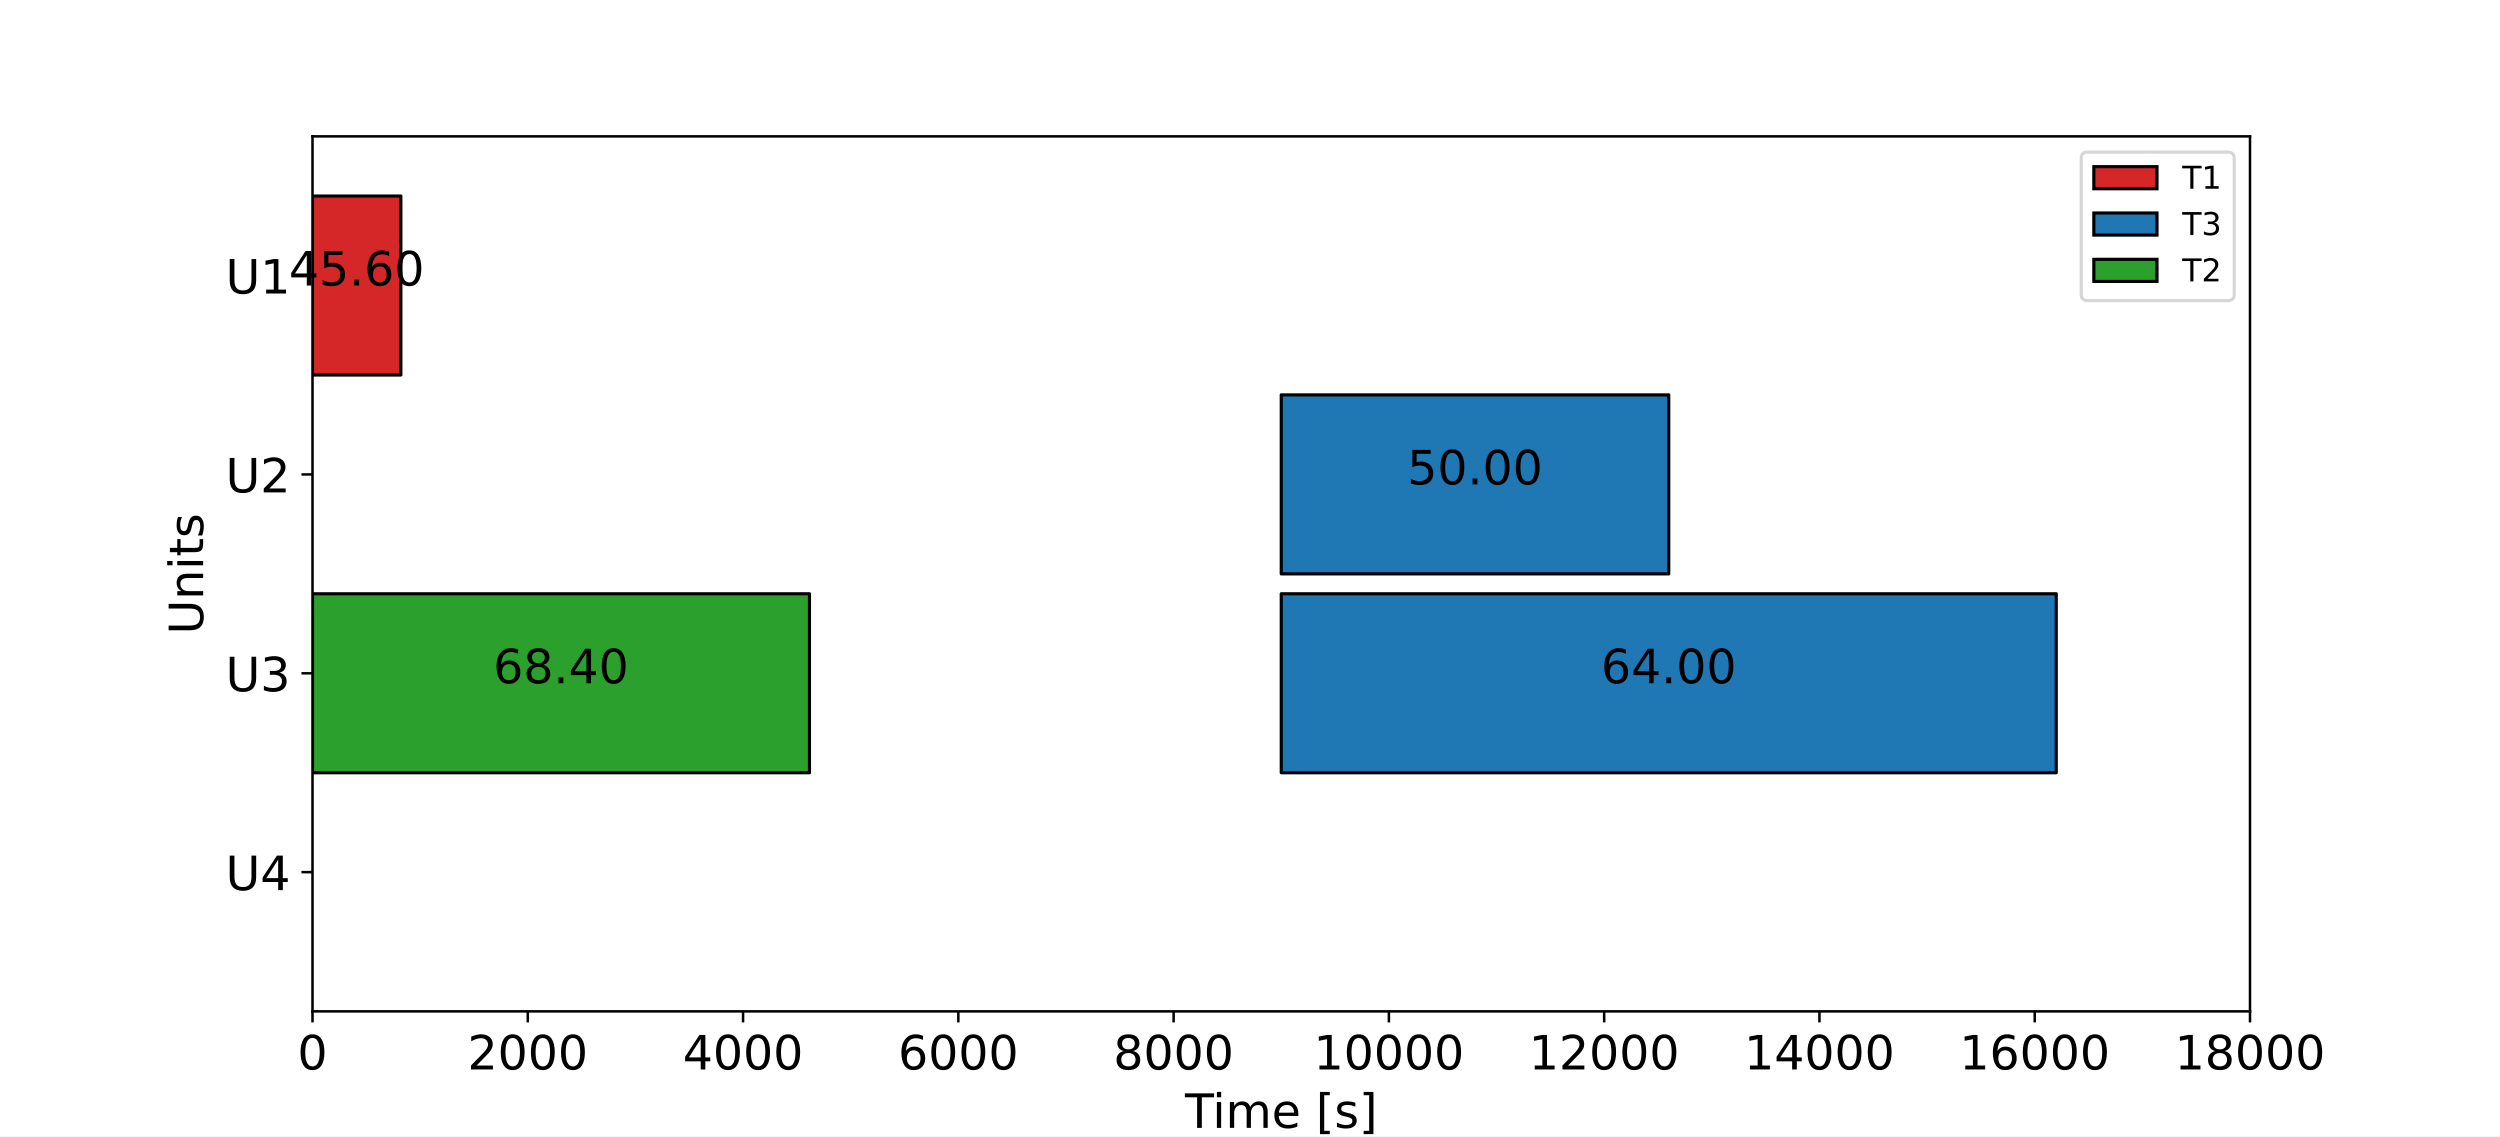
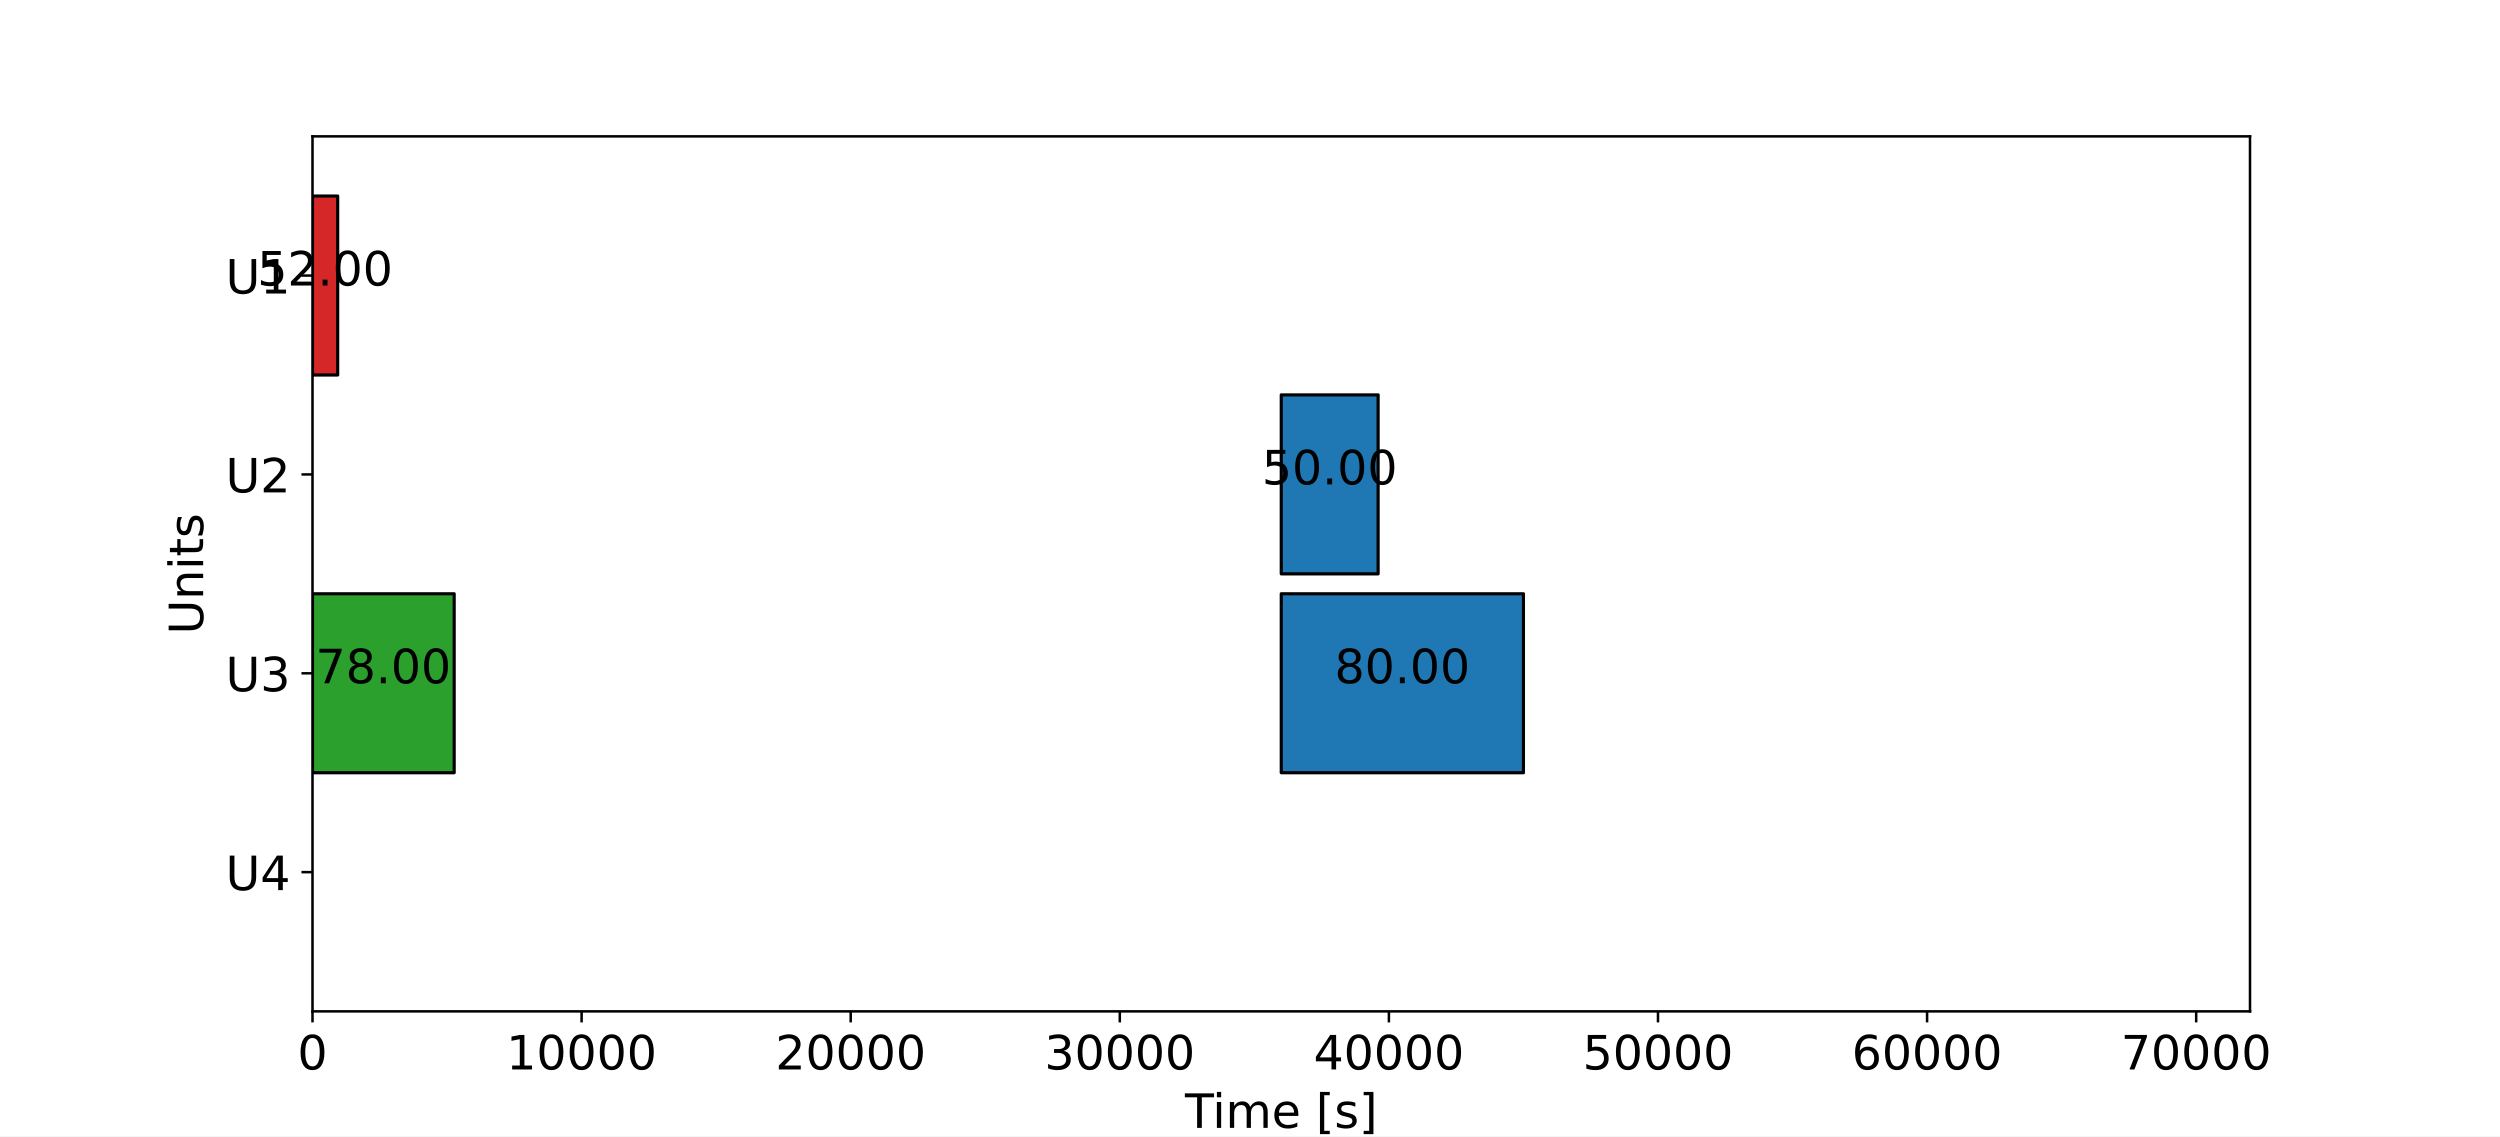
<svg xmlns="http://www.w3.org/2000/svg" xmlns:xlink="http://www.w3.org/1999/xlink" width="792pt" height="360pt" viewBox="0 0 792 360" version="1.1">
  <defs>
    <style type="text/css">*{stroke-linejoin: round; stroke-linecap: butt}</style>
  </defs>
  <g id="figure_1">
    <g id="patch_1">
      <path d="M 0 360  L 792 360  L 792 0  L 0 0  z " style="fill: #ffffff" />
    </g>
    <g id="axes_1">
      <g id="patch_2">
        <path d="M 99 320.4  L 712.8 320.4  L 712.8 43.2  L 99 43.2  z " style="fill: #ffffff" />
      </g>
      <g id="BrokenBarHCollection_1">
        <defs>
-           <path id="m37f22b3b10" d="M 99 -241.2  L 99 -297.9  L 126.989 -297.9  L 126.989 -241.2  L 99 -241.2  z " style="stroke: #000000" />
+           <path id="m5eddb786e5" d="M 99 -241.2  L 99 -297.9  L 106.979 -297.9  L 106.979 -241.2  L 99 -241.2  z " style="stroke: #000000" />
        </defs>
-         <g clip-path="url(#pb37febfeee)">
-           <use xlink:href="#m37f22b3b10" x="0" y="360" style="fill: #d62728; stroke: #000000" />
+         <g clip-path="url(#pd06ad14721)">
+           <use xlink:href="#m5eddb786e5" x="0" y="360" style="fill: #d62728; stroke: #000000" />
        </g>
      </g>
      <g id="BrokenBarHCollection_2">
        <defs>
-           <path id="ma4865989ec" d="M 405.9 -178.2  L 405.9 -234.9  L 528.66 -234.9  L 528.66 -178.2  L 405.9 -178.2  z " style="stroke: #000000" />
+           <path id="m08958c2ae4" d="M 405.9 -178.2  L 405.9 -234.9  L 436.59 -234.9  L 436.59 -178.2  L 405.9 -178.2  z " style="stroke: #000000" />
        </defs>
-         <g clip-path="url(#pb37febfeee)">
-           <use xlink:href="#ma4865989ec" x="0" y="360" style="fill: #1f77b4; stroke: #000000" />
+         <g clip-path="url(#pd06ad14721)">
+           <use xlink:href="#m08958c2ae4" x="0" y="360" style="fill: #1f77b4; stroke: #000000" />
        </g>
      </g>
      <g id="BrokenBarHCollection_3">
        <defs>
-           <path id="m6bdca014eb" d="M 99 -115.2  L 99 -171.9  L 256.44 -171.9  L 256.44 -115.2  L 99 -115.2  z " style="stroke: #000000" />
+           <path id="m0770718c67" d="M 99 -115.2  L 99 -171.9  L 143.884 -171.9  L 143.884 -115.2  L 99 -115.2  z " style="stroke: #000000" />
        </defs>
-         <g clip-path="url(#pb37febfeee)">
-           <use xlink:href="#m6bdca014eb" x="0" y="360" style="fill: #2ca02c; stroke: #000000" />
+         <g clip-path="url(#pd06ad14721)">
+           <use xlink:href="#m0770718c67" x="0" y="360" style="fill: #2ca02c; stroke: #000000" />
        </g>
      </g>
      <g id="BrokenBarHCollection_4">
        <defs>
-           <path id="m0e9f3c5c87" d="M 405.9 -115.2  L 405.9 -171.9  L 651.42 -171.9  L 651.42 -115.2  L 405.9 -115.2  z " style="stroke: #000000" />
+           <path id="mf4af72864f" d="M 405.9 -115.2  L 405.9 -171.9  L 482.625 -171.9  L 482.625 -115.2  L 405.9 -115.2  z " style="stroke: #000000" />
        </defs>
-         <g clip-path="url(#pb37febfeee)">
-           <use xlink:href="#m0e9f3c5c87" x="0" y="360" style="fill: #1f77b4; stroke: #000000" />
+         <g clip-path="url(#pd06ad14721)">
+           <use xlink:href="#mf4af72864f" x="0" y="360" style="fill: #1f77b4; stroke: #000000" />
        </g>
      </g>
      <g id="matplotlib.axis_1">
        <g id="xtick_1">
          <g id="line2d_1">
            <defs>
-               <path id="ma40195f527" d="M 0 0  L 0 3.5  " style="stroke: #000000; stroke-width: 0.8" />
+               <path id="m0184e15db7" d="M 0 0  L 0 3.5  " style="stroke: #000000; stroke-width: 0.8" />
            </defs>
            <g>
-               <use xlink:href="#ma40195f527" x="99" y="320.4" style="stroke: #000000; stroke-width: 0.8" />
+               <use xlink:href="#m0184e15db7" x="99" y="320.4" style="stroke: #000000; stroke-width: 0.8" />
            </g>
          </g>
          <g id="text_1">
            <g transform="translate(94.22813 338.7977) scale(0.15 -0.15)">
              <defs>
                <path id="DejaVuSans-30" d="M 2034 4250  Q 1547 4250 1301 3770  Q 1056 3291 1056 2328  Q 1056 1369 1301 889  Q 1547 409 2034 409  Q 2525 409 2770 889  Q 3016 1369 3016 2328  Q 3016 3291 2770 3770  Q 2525 4250 2034 4250  z M 2034 4750  Q 2819 4750 3233 4129  Q 3647 3509 3647 2328  Q 3647 1150 3233 529  Q 2819 -91 2034 -91  Q 1250 -91 836 529  Q 422 1150 422 2328  Q 422 3509 836 4129  Q 1250 4750 2034 4750  z " transform="scale(0.015625)" />
              </defs>
              <use xlink:href="#DejaVuSans-30" />
            </g>
          </g>
        </g>
        <g id="xtick_2">
          <g id="line2d_2">
            <g>
-               <use xlink:href="#ma40195f527" x="167.2" y="320.4" style="stroke: #000000; stroke-width: 0.8" />
+               <use xlink:href="#m0184e15db7" x="184.25" y="320.4" style="stroke: #000000; stroke-width: 0.8" />
            </g>
          </g>
          <g id="text_2">
-             <g transform="translate(148.1125 338.7977) scale(0.15 -0.15)">
-               <defs>
-                 <path id="DejaVuSans-32" d="M 1228 531  L 3431 531  L 3431 0  L 469 0  L 469 531  Q 828 903 1448 1529  Q 2069 2156 2228 2338  Q 2531 2678 2651 2914  Q 2772 3150 2772 3378  Q 2772 3750 2511 3984  Q 2250 4219 1831 4219  Q 1534 4219 1204 4116  Q 875 4013 500 3803  L 500 4441  Q 881 4594 1212 4672  Q 1544 4750 1819 4750  Q 2544 4750 2975 4387  Q 3406 4025 3406 3419  Q 3406 3131 3298 2873  Q 3191 2616 2906 2266  Q 2828 2175 2409 1742  Q 1991 1309 1228 531  z " transform="scale(0.015625)" />
-               </defs>
-               <use xlink:href="#DejaVuSans-32" />
-               <use xlink:href="#DejaVuSans-30" x="63.623" />
-               <use xlink:href="#DejaVuSans-30" x="127.246" />
-               <use xlink:href="#DejaVuSans-30" x="190.869" />
+             <g transform="translate(160.3906 338.7977) scale(0.15 -0.15)">
+               <defs>
+                 <path id="DejaVuSans-31" d="M 794 531  L 1825 531  L 1825 4091  L 703 3866  L 703 4441  L 1819 4666  L 2450 4666  L 2450 531  L 3481 531  L 3481 0  L 794 0  L 794 531  z " transform="scale(0.015625)" />
+               </defs>
+               <use xlink:href="#DejaVuSans-31" />
+               <use xlink:href="#DejaVuSans-30" x="63.623" />
+               <use xlink:href="#DejaVuSans-30" x="127.246" />
+               <use xlink:href="#DejaVuSans-30" x="190.869" />
+               <use xlink:href="#DejaVuSans-30" x="254.492" />
            </g>
          </g>
        </g>
        <g id="xtick_3">
          <g id="line2d_3">
            <g>
-               <use xlink:href="#ma40195f527" x="235.4" y="320.4" style="stroke: #000000; stroke-width: 0.8" />
+               <use xlink:href="#m0184e15db7" x="269.5" y="320.4" style="stroke: #000000; stroke-width: 0.8" />
            </g>
          </g>
          <g id="text_3">
-             <g transform="translate(216.3125 338.7977) scale(0.15 -0.15)">
-               <defs>
-                 <path id="DejaVuSans-34" d="M 2419 4116  L 825 1625  L 2419 1625  L 2419 4116  z M 2253 4666  L 3047 4666  L 3047 1625  L 3713 1625  L 3713 1100  L 3047 1100  L 3047 0  L 2419 0  L 2419 1100  L 313 1100  L 313 1709  L 2253 4666  z " transform="scale(0.015625)" />
-               </defs>
-               <use xlink:href="#DejaVuSans-34" />
-               <use xlink:href="#DejaVuSans-30" x="63.623" />
-               <use xlink:href="#DejaVuSans-30" x="127.246" />
-               <use xlink:href="#DejaVuSans-30" x="190.869" />
+             <g transform="translate(245.6406 338.7977) scale(0.15 -0.15)">
+               <defs>
+                 <path id="DejaVuSans-32" d="M 1228 531  L 3431 531  L 3431 0  L 469 0  L 469 531  Q 828 903 1448 1529  Q 2069 2156 2228 2338  Q 2531 2678 2651 2914  Q 2772 3150 2772 3378  Q 2772 3750 2511 3984  Q 2250 4219 1831 4219  Q 1534 4219 1204 4116  Q 875 4013 500 3803  L 500 4441  Q 881 4594 1212 4672  Q 1544 4750 1819 4750  Q 2544 4750 2975 4387  Q 3406 4025 3406 3419  Q 3406 3131 3298 2873  Q 3191 2616 2906 2266  Q 2828 2175 2409 1742  Q 1991 1309 1228 531  z " transform="scale(0.015625)" />
+               </defs>
+               <use xlink:href="#DejaVuSans-32" />
+               <use xlink:href="#DejaVuSans-30" x="63.623" />
+               <use xlink:href="#DejaVuSans-30" x="127.246" />
+               <use xlink:href="#DejaVuSans-30" x="190.869" />
+               <use xlink:href="#DejaVuSans-30" x="254.492" />
            </g>
          </g>
        </g>
        <g id="xtick_4">
          <g id="line2d_4">
            <g>
-               <use xlink:href="#ma40195f527" x="303.6" y="320.4" style="stroke: #000000; stroke-width: 0.8" />
+               <use xlink:href="#m0184e15db7" x="354.75" y="320.4" style="stroke: #000000; stroke-width: 0.8" />
            </g>
          </g>
          <g id="text_4">
-             <g transform="translate(284.5125 338.7977) scale(0.15 -0.15)">
-               <defs>
-                 <path id="DejaVuSans-36" d="M 2113 2584  Q 1688 2584 1439 2293  Q 1191 2003 1191 1497  Q 1191 994 1439 701  Q 1688 409 2113 409  Q 2538 409 2786 701  Q 3034 994 3034 1497  Q 3034 2003 2786 2293  Q 2538 2584 2113 2584  z M 3366 4563  L 3366 3988  Q 3128 4100 2886 4159  Q 2644 4219 2406 4219  Q 1781 4219 1451 3797  Q 1122 3375 1075 2522  Q 1259 2794 1537 2939  Q 1816 3084 2150 3084  Q 2853 3084 3261 2657  Q 3669 2231 3669 1497  Q 3669 778 3244 343  Q 2819 -91 2113 -91  Q 1303 -91 875 529  Q 447 1150 447 2328  Q 447 3434 972 4092  Q 1497 4750 2381 4750  Q 2619 4750 2861 4703  Q 3103 4656 3366 4563  z " transform="scale(0.015625)" />
-               </defs>
-               <use xlink:href="#DejaVuSans-36" />
-               <use xlink:href="#DejaVuSans-30" x="63.623" />
-               <use xlink:href="#DejaVuSans-30" x="127.246" />
-               <use xlink:href="#DejaVuSans-30" x="190.869" />
+             <g transform="translate(330.8906 338.7977) scale(0.15 -0.15)">
+               <defs>
+                 <path id="DejaVuSans-33" d="M 2597 2516  Q 3050 2419 3304 2112  Q 3559 1806 3559 1356  Q 3559 666 3084 287  Q 2609 -91 1734 -91  Q 1441 -91 1130 -33  Q 819 25 488 141  L 488 750  Q 750 597 1062 519  Q 1375 441 1716 441  Q 2309 441 2620 675  Q 2931 909 2931 1356  Q 2931 1769 2642 2001  Q 2353 2234 1838 2234  L 1294 2234  L 1294 2753  L 1863 2753  Q 2328 2753 2575 2939  Q 2822 3125 2822 3475  Q 2822 3834 2567 4026  Q 2313 4219 1838 4219  Q 1578 4219 1281 4162  Q 984 4106 628 3988  L 628 4550  Q 988 4650 1302 4700  Q 1616 4750 1894 4750  Q 2613 4750 3031 4423  Q 3450 4097 3450 3541  Q 3450 3153 3228 2886  Q 3006 2619 2597 2516  z " transform="scale(0.015625)" />
+               </defs>
+               <use xlink:href="#DejaVuSans-33" />
+               <use xlink:href="#DejaVuSans-30" x="63.623" />
+               <use xlink:href="#DejaVuSans-30" x="127.246" />
+               <use xlink:href="#DejaVuSans-30" x="190.869" />
+               <use xlink:href="#DejaVuSans-30" x="254.492" />
            </g>
          </g>
        </g>
        <g id="xtick_5">
          <g id="line2d_5">
            <g>
-               <use xlink:href="#ma40195f527" x="371.8" y="320.4" style="stroke: #000000; stroke-width: 0.8" />
+               <use xlink:href="#m0184e15db7" x="440" y="320.4" style="stroke: #000000; stroke-width: 0.8" />
            </g>
          </g>
          <g id="text_5">
-             <g transform="translate(352.7125 338.7977) scale(0.15 -0.15)">
-               <defs>
-                 <path id="DejaVuSans-38" d="M 2034 2216  Q 1584 2216 1326 1975  Q 1069 1734 1069 1313  Q 1069 891 1326 650  Q 1584 409 2034 409  Q 2484 409 2743 651  Q 3003 894 3003 1313  Q 3003 1734 2745 1975  Q 2488 2216 2034 2216  z M 1403 2484  Q 997 2584 770 2862  Q 544 3141 544 3541  Q 544 4100 942 4425  Q 1341 4750 2034 4750  Q 2731 4750 3128 4425  Q 3525 4100 3525 3541  Q 3525 3141 3298 2862  Q 3072 2584 2669 2484  Q 3125 2378 3379 2068  Q 3634 1759 3634 1313  Q 3634 634 3220 271  Q 2806 -91 2034 -91  Q 1263 -91 848 271  Q 434 634 434 1313  Q 434 1759 690 2068  Q 947 2378 1403 2484  z M 1172 3481  Q 1172 3119 1398 2916  Q 1625 2713 2034 2713  Q 2441 2713 2670 2916  Q 2900 3119 2900 3481  Q 2900 3844 2670 4047  Q 2441 4250 2034 4250  Q 1625 4250 1398 4047  Q 1172 3844 1172 3481  z " transform="scale(0.015625)" />
-               </defs>
-               <use xlink:href="#DejaVuSans-38" />
-               <use xlink:href="#DejaVuSans-30" x="63.623" />
-               <use xlink:href="#DejaVuSans-30" x="127.246" />
-               <use xlink:href="#DejaVuSans-30" x="190.869" />
+             <g transform="translate(416.1406 338.7977) scale(0.15 -0.15)">
+               <defs>
+                 <path id="DejaVuSans-34" d="M 2419 4116  L 825 1625  L 2419 1625  L 2419 4116  z M 2253 4666  L 3047 4666  L 3047 1625  L 3713 1625  L 3713 1100  L 3047 1100  L 3047 0  L 2419 0  L 2419 1100  L 313 1100  L 313 1709  L 2253 4666  z " transform="scale(0.015625)" />
+               </defs>
+               <use xlink:href="#DejaVuSans-34" />
+               <use xlink:href="#DejaVuSans-30" x="63.623" />
+               <use xlink:href="#DejaVuSans-30" x="127.246" />
+               <use xlink:href="#DejaVuSans-30" x="190.869" />
+               <use xlink:href="#DejaVuSans-30" x="254.492" />
            </g>
          </g>
        </g>
        <g id="xtick_6">
          <g id="line2d_6">
            <g>
-               <use xlink:href="#ma40195f527" x="440" y="320.4" style="stroke: #000000; stroke-width: 0.8" />
+               <use xlink:href="#m0184e15db7" x="525.25" y="320.4" style="stroke: #000000; stroke-width: 0.8" />
            </g>
          </g>
          <g id="text_6">
-             <g transform="translate(416.1406 338.7977) scale(0.15 -0.15)">
-               <defs>
-                 <path id="DejaVuSans-31" d="M 794 531  L 1825 531  L 1825 4091  L 703 3866  L 703 4441  L 1819 4666  L 2450 4666  L 2450 531  L 3481 531  L 3481 0  L 794 0  L 794 531  z " transform="scale(0.015625)" />
-               </defs>
-               <use xlink:href="#DejaVuSans-31" />
+             <g transform="translate(501.3906 338.7977) scale(0.15 -0.15)">
+               <defs>
+                 <path id="DejaVuSans-35" d="M 691 4666  L 3169 4666  L 3169 4134  L 1269 4134  L 1269 2991  Q 1406 3038 1543 3061  Q 1681 3084 1819 3084  Q 2600 3084 3056 2656  Q 3513 2228 3513 1497  Q 3513 744 3044 326  Q 2575 -91 1722 -91  Q 1428 -91 1123 -41  Q 819 9 494 109  L 494 744  Q 775 591 1075 516  Q 1375 441 1709 441  Q 2250 441 2565 725  Q 2881 1009 2881 1497  Q 2881 1984 2565 2268  Q 2250 2553 1709 2553  Q 1456 2553 1204 2497  Q 953 2441 691 2322  L 691 4666  z " transform="scale(0.015625)" />
+               </defs>
+               <use xlink:href="#DejaVuSans-35" />
              <use xlink:href="#DejaVuSans-30" x="63.623" />
              <use xlink:href="#DejaVuSans-30" x="127.246" />
              <use xlink:href="#DejaVuSans-30" x="190.869" />
              <use xlink:href="#DejaVuSans-30" x="254.492" />
            </g>
          </g>
        </g>
        <g id="xtick_7">
          <g id="line2d_7">
            <g>
-               <use xlink:href="#ma40195f527" x="508.2" y="320.4" style="stroke: #000000; stroke-width: 0.8" />
+               <use xlink:href="#m0184e15db7" x="610.5" y="320.4" style="stroke: #000000; stroke-width: 0.8" />
            </g>
          </g>
          <g id="text_7">
-             <g transform="translate(484.3406 338.7977) scale(0.15 -0.15)">
-               <use xlink:href="#DejaVuSans-31" />
-               <use xlink:href="#DejaVuSans-32" x="63.623" />
+             <g transform="translate(586.6406 338.7977) scale(0.15 -0.15)">
+               <defs>
+                 <path id="DejaVuSans-36" d="M 2113 2584  Q 1688 2584 1439 2293  Q 1191 2003 1191 1497  Q 1191 994 1439 701  Q 1688 409 2113 409  Q 2538 409 2786 701  Q 3034 994 3034 1497  Q 3034 2003 2786 2293  Q 2538 2584 2113 2584  z M 3366 4563  L 3366 3988  Q 3128 4100 2886 4159  Q 2644 4219 2406 4219  Q 1781 4219 1451 3797  Q 1122 3375 1075 2522  Q 1259 2794 1537 2939  Q 1816 3084 2150 3084  Q 2853 3084 3261 2657  Q 3669 2231 3669 1497  Q 3669 778 3244 343  Q 2819 -91 2113 -91  Q 1303 -91 875 529  Q 447 1150 447 2328  Q 447 3434 972 4092  Q 1497 4750 2381 4750  Q 2619 4750 2861 4703  Q 3103 4656 3366 4563  z " transform="scale(0.015625)" />
+               </defs>
+               <use xlink:href="#DejaVuSans-36" />
+               <use xlink:href="#DejaVuSans-30" x="63.623" />
              <use xlink:href="#DejaVuSans-30" x="127.246" />
              <use xlink:href="#DejaVuSans-30" x="190.869" />
              <use xlink:href="#DejaVuSans-30" x="254.492" />
            </g>
          </g>
        </g>
        <g id="xtick_8">
          <g id="line2d_8">
            <g>
-               <use xlink:href="#ma40195f527" x="576.4" y="320.4" style="stroke: #000000; stroke-width: 0.8" />
+               <use xlink:href="#m0184e15db7" x="695.75" y="320.4" style="stroke: #000000; stroke-width: 0.8" />
            </g>
          </g>
          <g id="text_8">
-             <g transform="translate(552.5406 338.7977) scale(0.15 -0.15)">
-               <use xlink:href="#DejaVuSans-31" />
-               <use xlink:href="#DejaVuSans-34" x="63.623" />
-               <use xlink:href="#DejaVuSans-30" x="127.246" />
-               <use xlink:href="#DejaVuSans-30" x="190.869" />
-               <use xlink:href="#DejaVuSans-30" x="254.492" />
-             </g>
-           </g>
-         </g>
-         <g id="xtick_9">
-           <g id="line2d_9">
-             <g>
-               <use xlink:href="#ma40195f527" x="644.6" y="320.4" style="stroke: #000000; stroke-width: 0.8" />
-             </g>
-           </g>
-           <g id="text_9">
-             <g transform="translate(620.7406 338.7977) scale(0.15 -0.15)">
-               <use xlink:href="#DejaVuSans-31" />
-               <use xlink:href="#DejaVuSans-36" x="63.623" />
-               <use xlink:href="#DejaVuSans-30" x="127.246" />
-               <use xlink:href="#DejaVuSans-30" x="190.869" />
-               <use xlink:href="#DejaVuSans-30" x="254.492" />
-             </g>
-           </g>
-         </g>
-         <g id="xtick_10">
-           <g id="line2d_10">
-             <g>
-               <use xlink:href="#ma40195f527" x="712.8" y="320.4" style="stroke: #000000; stroke-width: 0.8" />
-             </g>
-           </g>
-           <g id="text_10">
-             <g transform="translate(688.9406 338.7977) scale(0.15 -0.15)">
-               <use xlink:href="#DejaVuSans-31" />
-               <use xlink:href="#DejaVuSans-38" x="63.623" />
-               <use xlink:href="#DejaVuSans-30" x="127.246" />
-               <use xlink:href="#DejaVuSans-30" x="190.869" />
-               <use xlink:href="#DejaVuSans-30" x="254.492" />
-             </g>
-           </g>
-         </g>
-         <g id="text_11">
+             <g transform="translate(671.8906 338.7977) scale(0.15 -0.15)">
+               <defs>
+                 <path id="DejaVuSans-37" d="M 525 4666  L 3525 4666  L 3525 4397  L 1831 0  L 1172 0  L 2766 4134  L 525 4134  L 525 4666  z " transform="scale(0.015625)" />
+               </defs>
+               <use xlink:href="#DejaVuSans-37" />
+               <use xlink:href="#DejaVuSans-30" x="63.623" />
+               <use xlink:href="#DejaVuSans-30" x="127.246" />
+               <use xlink:href="#DejaVuSans-30" x="190.869" />
+               <use xlink:href="#DejaVuSans-30" x="254.492" />
+             </g>
+           </g>
+         </g>
+         <g id="text_9">
          <g transform="translate(375.4066 357.3148) scale(0.15 -0.15)">
            <defs>
              <path id="DejaVuSans-54" d="M -19 4666  L 3928 4666  L 3928 4134  L 2272 4134  L 2272 0  L 1638 0  L 1638 4134  L -19 4134  L -19 4666  z " transform="scale(0.015625)" />
              <path id="DejaVuSans-69" d="M 603 3500  L 1178 3500  L 1178 0  L 603 0  L 603 3500  z M 603 4863  L 1178 4863  L 1178 4134  L 603 4134  L 603 4863  z " transform="scale(0.015625)" />
              <path id="DejaVuSans-6d" d="M 3328 2828  Q 3544 3216 3844 3400  Q 4144 3584 4550 3584  Q 5097 3584 5394 3201  Q 5691 2819 5691 2113  L 5691 0  L 5113 0  L 5113 2094  Q 5113 2597 4934 2840  Q 4756 3084 4391 3084  Q 3944 3084 3684 2787  Q 3425 2491 3425 1978  L 3425 0  L 2847 0  L 2847 2094  Q 2847 2600 2669 2842  Q 2491 3084 2119 3084  Q 1678 3084 1418 2786  Q 1159 2488 1159 1978  L 1159 0  L 581 0  L 581 3500  L 1159 3500  L 1159 2956  Q 1356 3278 1631 3431  Q 1906 3584 2284 3584  Q 2666 3584 2933 3390  Q 3200 3197 3328 2828  z " transform="scale(0.015625)" />
              <path id="DejaVuSans-65" d="M 3597 1894  L 3597 1613  L 953 1613  Q 991 1019 1311 708  Q 1631 397 2203 397  Q 2534 397 2845 478  Q 3156 559 3463 722  L 3463 178  Q 3153 47 2828 -22  Q 2503 -91 2169 -91  Q 1331 -91 842 396  Q 353 884 353 1716  Q 353 2575 817 3079  Q 1281 3584 2069 3584  Q 2775 3584 3186 3129  Q 3597 2675 3597 1894  z M 3022 2063  Q 3016 2534 2758 2815  Q 2500 3097 2075 3097  Q 1594 3097 1305 2825  Q 1016 2553 972 2059  L 3022 2063  z " transform="scale(0.015625)" />
              <path id="DejaVuSans-20" transform="scale(0.015625)" />
              <path id="DejaVuSans-5b" d="M 550 4863  L 1875 4863  L 1875 4416  L 1125 4416  L 1125 -397  L 1875 -397  L 1875 -844  L 550 -844  L 550 4863  z " transform="scale(0.015625)" />
              <path id="DejaVuSans-73" d="M 2834 3397  L 2834 2853  Q 2591 2978 2328 3040  Q 2066 3103 1784 3103  Q 1356 3103 1142 2972  Q 928 2841 928 2578  Q 928 2378 1081 2264  Q 1234 2150 1697 2047  L 1894 2003  Q 2506 1872 2764 1633  Q 3022 1394 3022 966  Q 3022 478 2636 193  Q 2250 -91 1575 -91  Q 1294 -91 989 -36  Q 684 19 347 128  L 347 722  Q 666 556 975 473  Q 1284 391 1588 391  Q 1994 391 2212 530  Q 2431 669 2431 922  Q 2431 1156 2273 1281  Q 2116 1406 1581 1522  L 1381 1569  Q 847 1681 609 1914  Q 372 2147 372 2553  Q 372 3047 722 3315  Q 1072 3584 1716 3584  Q 2034 3584 2315 3537  Q 2597 3491 2834 3397  z " transform="scale(0.015625)" />
              <path id="DejaVuSans-5d" d="M 1947 4863  L 1947 -844  L 622 -844  L 622 -397  L 1369 -397  L 1369 4416  L 622 4416  L 622 4863  L 1947 4863  z " transform="scale(0.015625)" />
            </defs>
            <use xlink:href="#DejaVuSans-54" />
            <use xlink:href="#DejaVuSans-69" x="57.959" />
            <use xlink:href="#DejaVuSans-6d" x="85.742" />
            <use xlink:href="#DejaVuSans-65" x="183.154" />
            <use xlink:href="#DejaVuSans-20" x="244.678" />
            <use xlink:href="#DejaVuSans-5b" x="276.465" />
            <use xlink:href="#DejaVuSans-73" x="315.479" />
            <use xlink:href="#DejaVuSans-5d" x="367.578" />
          </g>
        </g>
      </g>
      <g id="matplotlib.axis_2">
        <g id="ytick_1">
-           <g id="line2d_11">
+           <g id="line2d_9">
            <defs>
-               <path id="m5611452a29" d="M 0 0  L -3.5 0  " style="stroke: #000000; stroke-width: 0.8" />
+               <path id="ma554432a6f" d="M 0 0  L -3.5 0  " style="stroke: #000000; stroke-width: 0.8" />
            </defs>
            <g>
-               <use xlink:href="#m5611452a29" x="99" y="276.3" style="stroke: #000000; stroke-width: 0.8" />
-             </g>
-           </g>
-           <g id="text_12">
+               <use xlink:href="#ma554432a6f" x="99" y="276.3" style="stroke: #000000; stroke-width: 0.8" />
+             </g>
+           </g>
+           <g id="text_10">
            <g transform="translate(71.47813 281.9988) scale(0.15 -0.15)">
              <defs>
                <path id="DejaVuSans-55" d="M 556 4666  L 1191 4666  L 1191 1831  Q 1191 1081 1462 751  Q 1734 422 2344 422  Q 2950 422 3222 751  Q 3494 1081 3494 1831  L 3494 4666  L 4128 4666  L 4128 1753  Q 4128 841 3676 375  Q 3225 -91 2344 -91  Q 1459 -91 1007 375  Q 556 841 556 1753  L 556 4666  z " transform="scale(0.015625)" />
              </defs>
              <use xlink:href="#DejaVuSans-55" />
              <use xlink:href="#DejaVuSans-34" x="73.193" />
            </g>
          </g>
        </g>
        <g id="ytick_2">
-           <g id="line2d_12">
-             <g>
-               <use xlink:href="#m5611452a29" x="99" y="213.3" style="stroke: #000000; stroke-width: 0.8" />
-             </g>
-           </g>
-           <g id="text_13">
+           <g id="line2d_10">
+             <g>
+               <use xlink:href="#ma554432a6f" x="99" y="213.3" style="stroke: #000000; stroke-width: 0.8" />
+             </g>
+           </g>
+           <g id="text_11">
            <g transform="translate(71.47813 218.9988) scale(0.15 -0.15)">
-               <defs>
-                 <path id="DejaVuSans-33" d="M 2597 2516  Q 3050 2419 3304 2112  Q 3559 1806 3559 1356  Q 3559 666 3084 287  Q 2609 -91 1734 -91  Q 1441 -91 1130 -33  Q 819 25 488 141  L 488 750  Q 750 597 1062 519  Q 1375 441 1716 441  Q 2309 441 2620 675  Q 2931 909 2931 1356  Q 2931 1769 2642 2001  Q 2353 2234 1838 2234  L 1294 2234  L 1294 2753  L 1863 2753  Q 2328 2753 2575 2939  Q 2822 3125 2822 3475  Q 2822 3834 2567 4026  Q 2313 4219 1838 4219  Q 1578 4219 1281 4162  Q 984 4106 628 3988  L 628 4550  Q 988 4650 1302 4700  Q 1616 4750 1894 4750  Q 2613 4750 3031 4423  Q 3450 4097 3450 3541  Q 3450 3153 3228 2886  Q 3006 2619 2597 2516  z " transform="scale(0.015625)" />
-               </defs>
              <use xlink:href="#DejaVuSans-55" />
              <use xlink:href="#DejaVuSans-33" x="73.193" />
            </g>
          </g>
        </g>
        <g id="ytick_3">
-           <g id="line2d_13">
-             <g>
-               <use xlink:href="#m5611452a29" x="99" y="150.3" style="stroke: #000000; stroke-width: 0.8" />
-             </g>
-           </g>
-           <g id="text_14">
+           <g id="line2d_11">
+             <g>
+               <use xlink:href="#ma554432a6f" x="99" y="150.3" style="stroke: #000000; stroke-width: 0.8" />
+             </g>
+           </g>
+           <g id="text_12">
            <g transform="translate(71.47813 155.9988) scale(0.15 -0.15)">
              <use xlink:href="#DejaVuSans-55" />
              <use xlink:href="#DejaVuSans-32" x="73.193" />
            </g>
          </g>
        </g>
        <g id="ytick_4">
-           <g id="line2d_14">
-             <g>
-               <use xlink:href="#m5611452a29" x="99" y="87.3" style="stroke: #000000; stroke-width: 0.8" />
-             </g>
-           </g>
-           <g id="text_15">
+           <g id="line2d_12">
+             <g>
+               <use xlink:href="#ma554432a6f" x="99" y="87.3" style="stroke: #000000; stroke-width: 0.8" />
+             </g>
+           </g>
+           <g id="text_13">
            <g transform="translate(71.47813 92.99883) scale(0.15 -0.15)">
              <use xlink:href="#DejaVuSans-55" />
              <use xlink:href="#DejaVuSans-31" x="73.193" />
            </g>
          </g>
        </g>
-         <g id="text_16">
+         <g id="text_14">
          <g transform="translate(64.35859 200.973) rotate(-90) scale(0.15 -0.15)">
            <defs>
              <path id="DejaVuSans-6e" d="M 3513 2113  L 3513 0  L 2938 0  L 2938 2094  Q 2938 2591 2744 2837  Q 2550 3084 2163 3084  Q 1697 3084 1428 2787  Q 1159 2491 1159 1978  L 1159 0  L 581 0  L 581 3500  L 1159 3500  L 1159 2956  Q 1366 3272 1645 3428  Q 1925 3584 2291 3584  Q 2894 3584 3203 3211  Q 3513 2838 3513 2113  z " transform="scale(0.015625)" />
              <path id="DejaVuSans-74" d="M 1172 4494  L 1172 3500  L 2356 3500  L 2356 3053  L 1172 3053  L 1172 1153  Q 1172 725 1289 603  Q 1406 481 1766 481  L 2356 481  L 2356 0  L 1766 0  Q 1100 0 847 248  Q 594 497 594 1153  L 594 3053  L 172 3053  L 172 3500  L 594 3500  L 594 4494  L 1172 4494  z " transform="scale(0.015625)" />
            </defs>
            <use xlink:href="#DejaVuSans-55" />
            <use xlink:href="#DejaVuSans-6e" x="73.193" />
            <use xlink:href="#DejaVuSans-69" x="136.572" />
            <use xlink:href="#DejaVuSans-74" x="164.355" />
            <use xlink:href="#DejaVuSans-73" x="203.564" />
          </g>
        </g>
      </g>
      <g id="patch_3">
        <path d="M 99 320.4  L 99 43.2  " style="fill: none; stroke: #000000; stroke-width: 0.8; stroke-linejoin: miter; stroke-linecap: square" />
      </g>
      <g id="patch_4">
        <path d="M 712.8 320.4  L 712.8 43.2  " style="fill: none; stroke: #000000; stroke-width: 0.8; stroke-linejoin: miter; stroke-linecap: square" />
      </g>
      <g id="patch_5">
        <path d="M 99 320.4  L 712.8 320.4  " style="fill: none; stroke: #000000; stroke-width: 0.8; stroke-linejoin: miter; stroke-linecap: square" />
      </g>
      <g id="patch_6">
        <path d="M 99 43.2  L 712.8 43.2  " style="fill: none; stroke: #000000; stroke-width: 0.8; stroke-linejoin: miter; stroke-linecap: square" />
      </g>
-       <g id="text_17">
-         <g transform="translate(91.52355 90.45) scale(0.15 -0.15)">
+       <g id="text_15">
+         <g transform="translate(81.51861 90.45) scale(0.15 -0.15)">
          <defs>
-             <path id="DejaVuSans-35" d="M 691 4666  L 3169 4666  L 3169 4134  L 1269 4134  L 1269 2991  Q 1406 3038 1543 3061  Q 1681 3084 1819 3084  Q 2600 3084 3056 2656  Q 3513 2228 3513 1497  Q 3513 744 3044 326  Q 2575 -91 1722 -91  Q 1428 -91 1123 -41  Q 819 9 494 109  L 494 744  Q 775 591 1075 516  Q 1375 441 1709 441  Q 2250 441 2565 725  Q 2881 1009 2881 1497  Q 2881 1984 2565 2268  Q 2250 2553 1709 2553  Q 1456 2553 1204 2497  Q 953 2441 691 2322  L 691 4666  z " transform="scale(0.015625)" />
            <path id="DejaVuSans-2e" d="M 684 794  L 1344 794  L 1344 0  L 684 0  L 684 794  z " transform="scale(0.015625)" />
          </defs>
-           <use xlink:href="#DejaVuSans-34" />
-           <use xlink:href="#DejaVuSans-35" x="63.623" />
+           <use xlink:href="#DejaVuSans-35" />
+           <use xlink:href="#DejaVuSans-32" x="63.623" />
          <use xlink:href="#DejaVuSans-2e" x="127.246" />
-           <use xlink:href="#DejaVuSans-36" x="159.033" />
+           <use xlink:href="#DejaVuSans-30" x="159.033" />
          <use xlink:href="#DejaVuSans-30" x="222.656" />
        </g>
      </g>
-       <g id="text_18">
-         <g transform="translate(445.8089 153.45) scale(0.15 -0.15)">
+       <g id="text_16">
+         <g transform="translate(399.7739 153.45) scale(0.15 -0.15)">
          <use xlink:href="#DejaVuSans-35" />
          <use xlink:href="#DejaVuSans-30" x="63.623" />
          <use xlink:href="#DejaVuSans-2e" x="127.246" />
          <use xlink:href="#DejaVuSans-30" x="159.033" />
          <use xlink:href="#DejaVuSans-30" x="222.656" />
        </g>
      </g>
-       <g id="text_19">
-         <g transform="translate(156.2488 216.45) scale(0.15 -0.15)">
-           <use xlink:href="#DejaVuSans-36" />
+       <g id="text_17">
+         <g transform="translate(99.97097 216.45) scale(0.15 -0.15)">
+           <defs>
+             <path id="DejaVuSans-38" d="M 2034 2216  Q 1584 2216 1326 1975  Q 1069 1734 1069 1313  Q 1069 891 1326 650  Q 1584 409 2034 409  Q 2484 409 2743 651  Q 3003 894 3003 1313  Q 3003 1734 2745 1975  Q 2488 2216 2034 2216  z M 1403 2484  Q 997 2584 770 2862  Q 544 3141 544 3541  Q 544 4100 942 4425  Q 1341 4750 2034 4750  Q 2731 4750 3128 4425  Q 3525 4100 3525 3541  Q 3525 3141 3298 2862  Q 3072 2584 2669 2484  Q 3125 2378 3379 2068  Q 3634 1759 3634 1313  Q 3634 634 3220 271  Q 2806 -91 2034 -91  Q 1263 -91 848 271  Q 434 634 434 1313  Q 434 1759 690 2068  Q 947 2378 1403 2484  z M 1172 3481  Q 1172 3119 1398 2916  Q 1625 2713 2034 2713  Q 2441 2713 2670 2916  Q 2900 3119 2900 3481  Q 2900 3844 2670 4047  Q 2441 4250 2034 4250  Q 1625 4250 1398 4047  Q 1172 3844 1172 3481  z " transform="scale(0.015625)" />
+           </defs>
+           <use xlink:href="#DejaVuSans-37" />
          <use xlink:href="#DejaVuSans-38" x="63.623" />
-           <use xlink:href="#DejaVuSans-2e" x="127.246" />
-           <use xlink:href="#DejaVuSans-34" x="159.033" />
-           <use xlink:href="#DejaVuSans-30" x="222.656" />
-         </g>
-       </g>
-       <g id="text_20">
-         <g transform="translate(507.1889 216.45) scale(0.15 -0.15)">
-           <use xlink:href="#DejaVuSans-36" />
-           <use xlink:href="#DejaVuSans-34" x="63.623" />
          <use xlink:href="#DejaVuSans-2e" x="127.246" />
          <use xlink:href="#DejaVuSans-30" x="159.033" />
          <use xlink:href="#DejaVuSans-30" x="222.656" />
        </g>
      </g>
-       <g id="legend_1">
-         <g id="patch_7">
-           <path d="M 661.33 95.234  L 705.8 95.234  Q 707.8 95.234 707.8 93.234  L 707.8 50.2  Q 707.8 48.2 705.8 48.2  L 661.33 48.2  Q 659.33 48.2 659.33 50.2  L 659.33 93.234  Q 659.33 95.234 661.33 95.234  z " style="fill: #ffffff; opacity: 0.8; stroke: #cccccc; stroke-linejoin: miter" />
-         </g>
-         <g id="patch_8">
-           <path d="M 663.33 59.798  L 683.33 59.798  L 683.33 52.798  L 663.33 52.798  z " style="fill: #d62728; stroke: #000000; stroke-linejoin: miter" />
-         </g>
-         <g id="text_21">
-           <g transform="translate(691.3297 59.79844) scale(0.1 -0.1)">
-             <use xlink:href="#DejaVuSans-54" />
-             <use xlink:href="#DejaVuSans-31" x="61.084" />
-           </g>
-         </g>
-         <g id="patch_9">
-           <path d="M 663.33 74.477  L 683.33 74.477  L 683.33 67.477  L 663.33 67.477  z " style="fill: #1f77b4; stroke: #000000; stroke-linejoin: miter" />
-         </g>
-         <g id="text_22">
-           <g transform="translate(691.3297 74.47656) scale(0.1 -0.1)">
-             <use xlink:href="#DejaVuSans-54" />
-             <use xlink:href="#DejaVuSans-33" x="61.084" />
-           </g>
-         </g>
-         <g id="patch_10">
-           <path d="M 663.33 89.155  L 683.33 89.155  L 683.33 82.155  L 663.33 82.155  z " style="fill: #2ca02c; stroke: #000000; stroke-linejoin: miter" />
-         </g>
-         <g id="text_23">
-           <g transform="translate(691.3297 89.15469) scale(0.1 -0.1)">
-             <use xlink:href="#DejaVuSans-54" />
-             <use xlink:href="#DejaVuSans-32" x="61.084" />
-           </g>
+       <g id="text_18">
+         <g transform="translate(422.7914 216.45) scale(0.15 -0.15)">
+           <use xlink:href="#DejaVuSans-38" />
+           <use xlink:href="#DejaVuSans-30" x="63.623" />
+           <use xlink:href="#DejaVuSans-2e" x="127.246" />
+           <use xlink:href="#DejaVuSans-30" x="159.033" />
+           <use xlink:href="#DejaVuSans-30" x="222.656" />
        </g>
      </g>
    </g>
  </g>
  <defs>
-     <clipPath id="pb37febfeee">
+     <clipPath id="pd06ad14721">
      <rect x="99" y="43.2" width="613.8" height="277.2" />
    </clipPath>
  </defs>
</svg>
